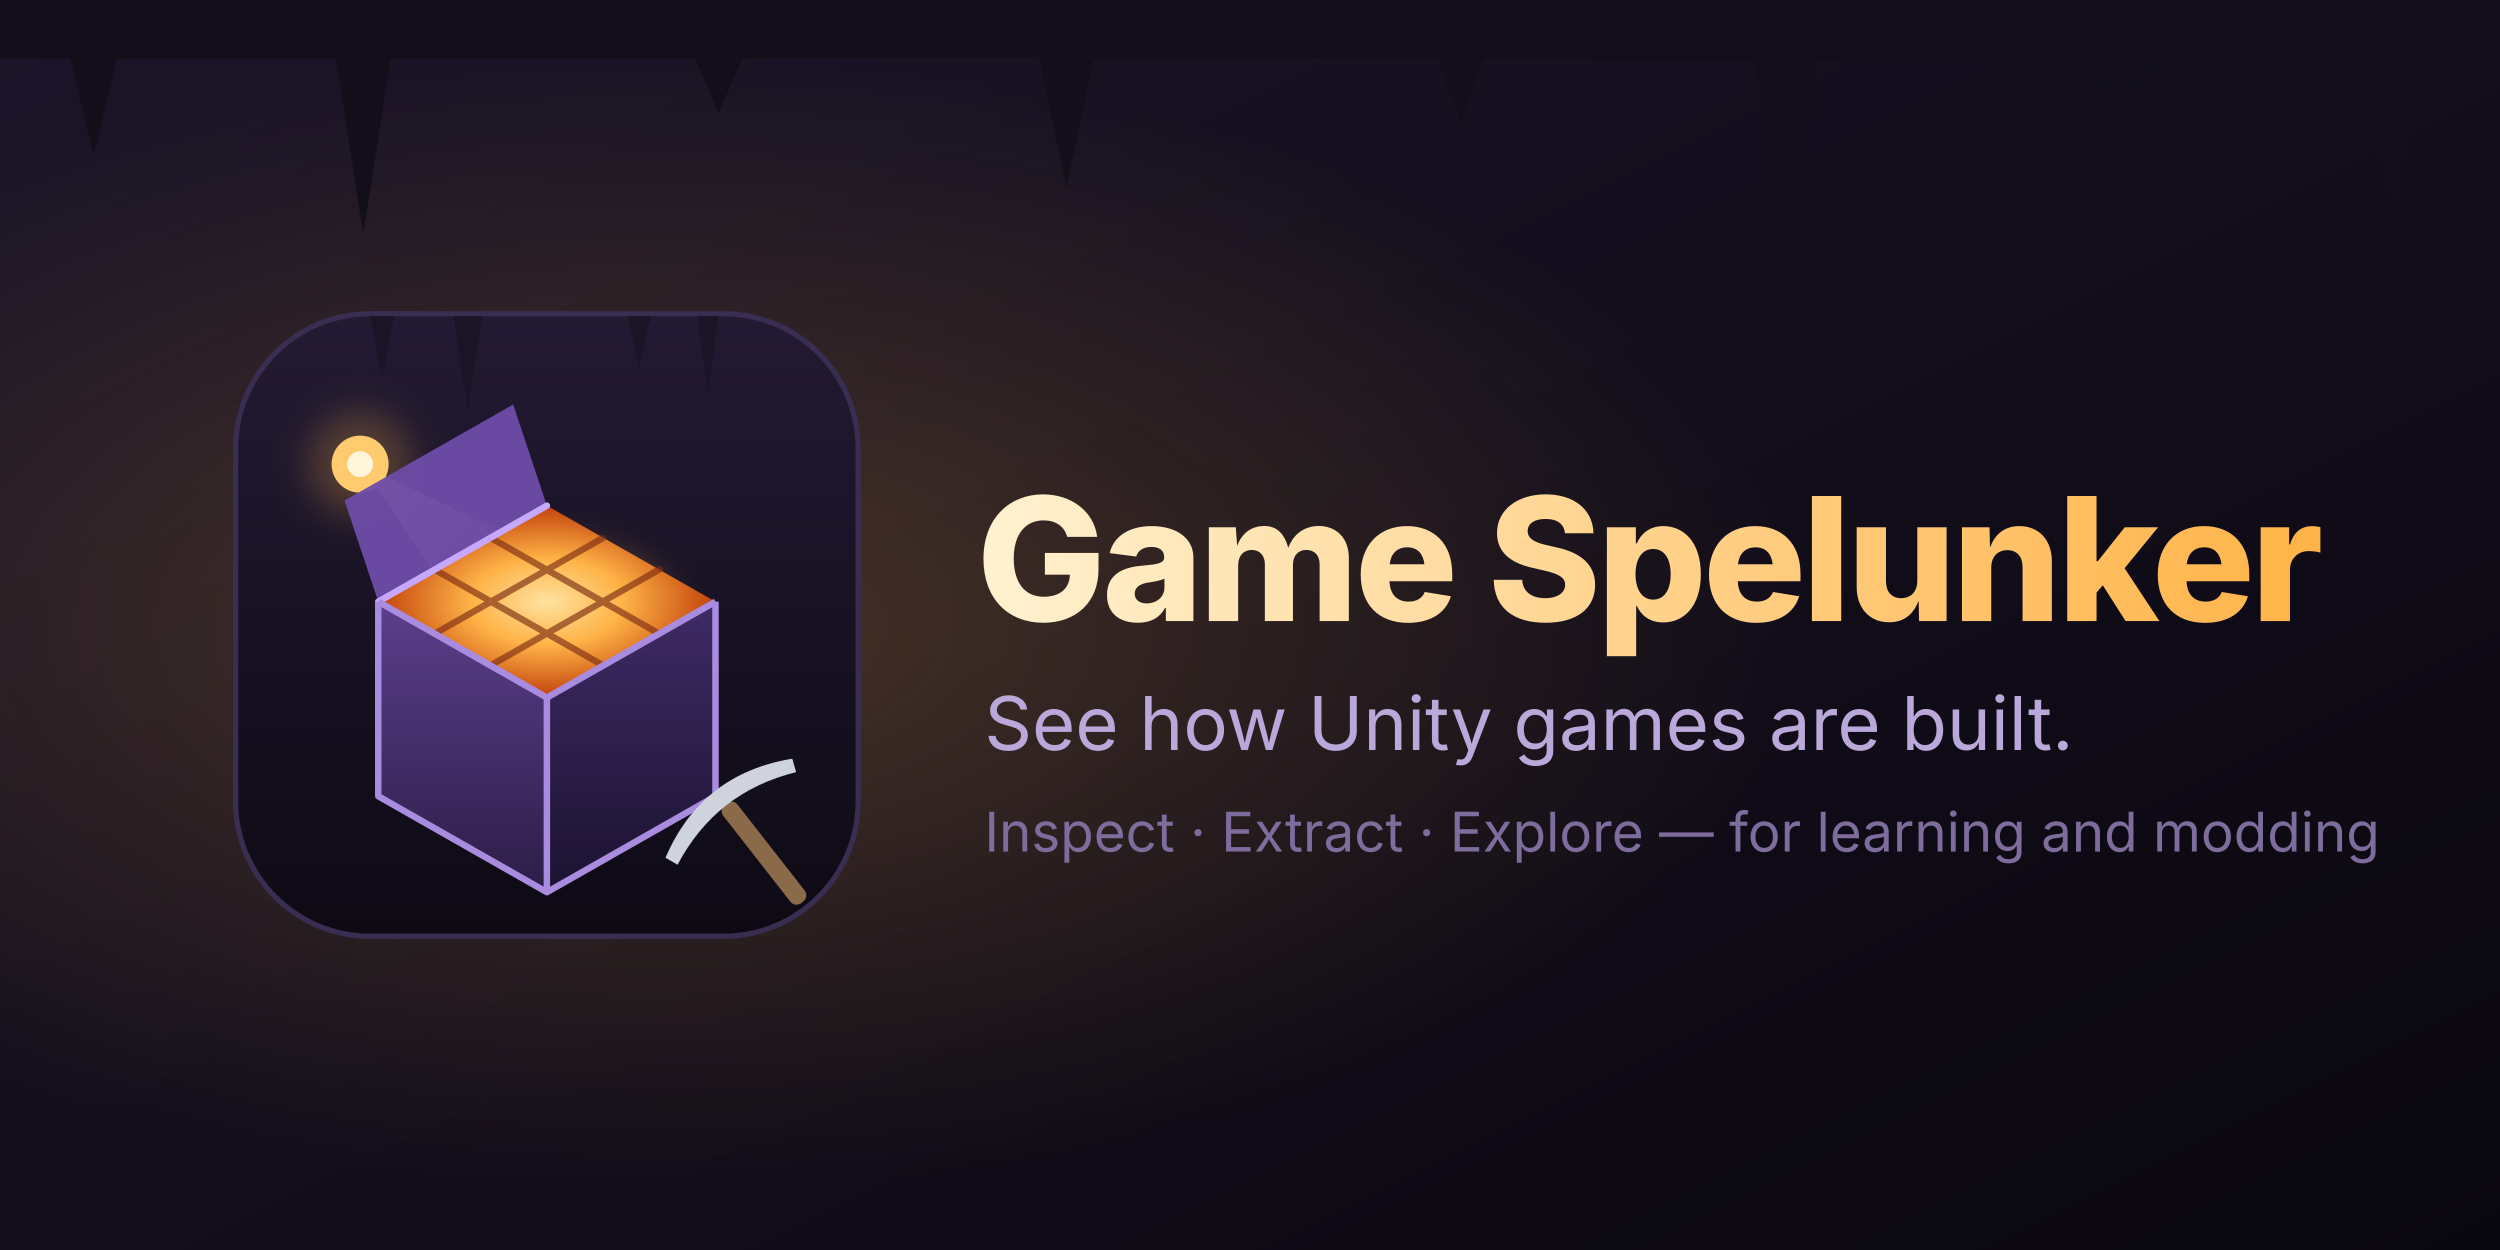
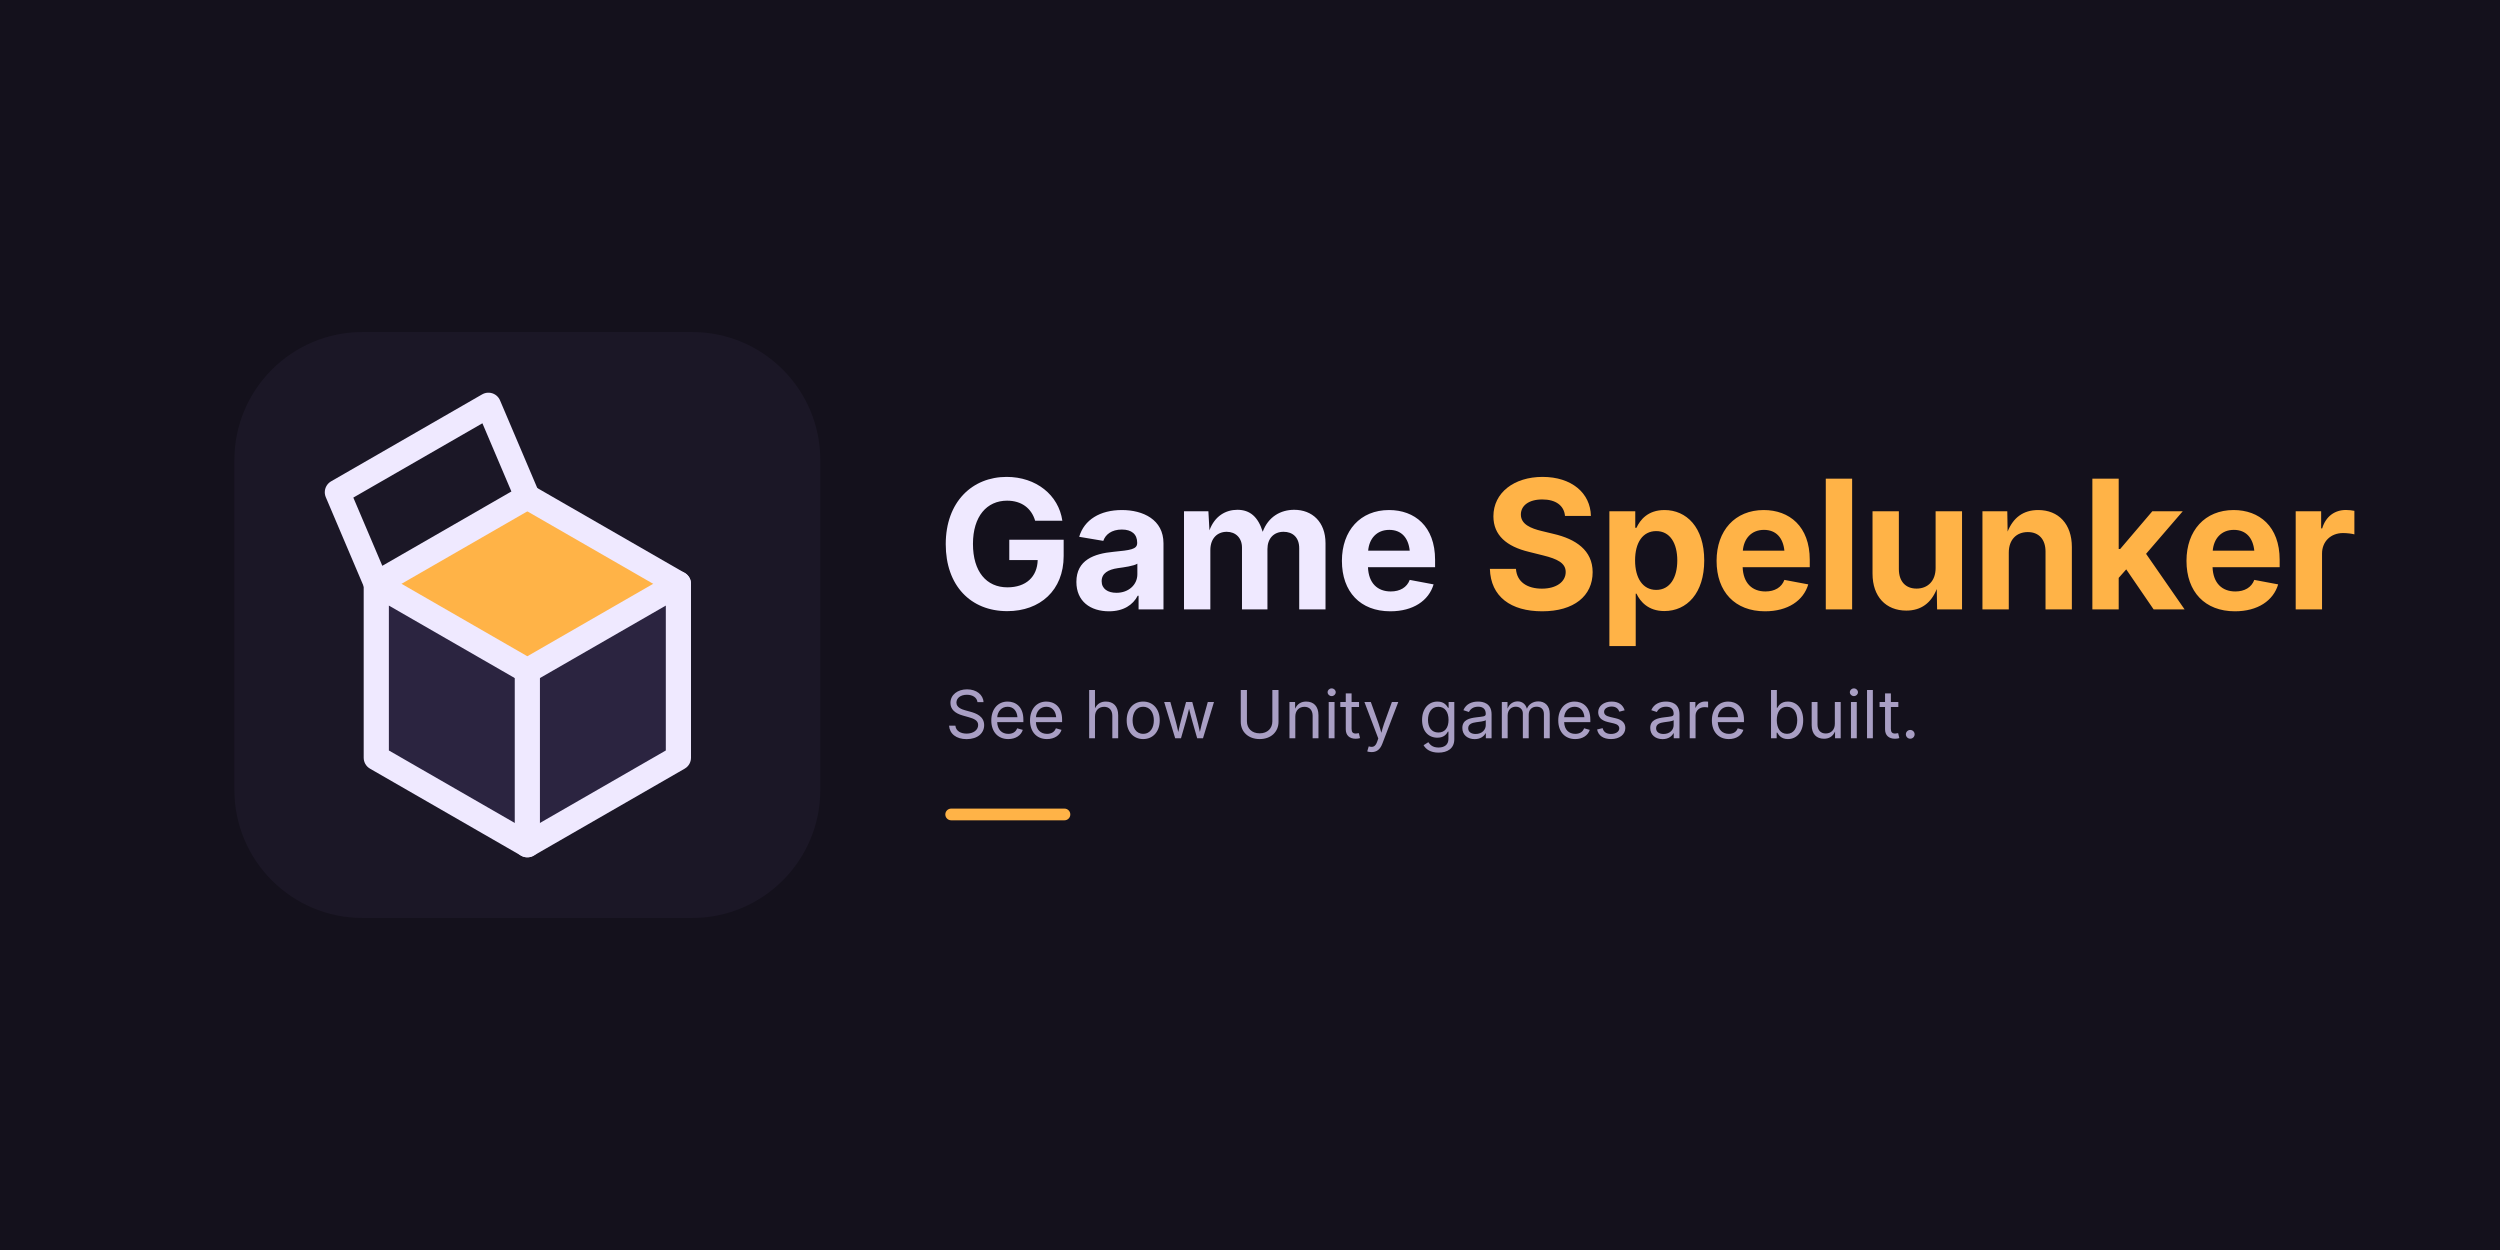
<svg xmlns="http://www.w3.org/2000/svg" viewBox="0 0 1280 640" width="1280" height="640">
-   <defs>
-     <linearGradient id="bannerBg" x1="0" y1="0" x2="1" y2="1">
-       <stop offset="0" stop-color="#1c1529" />
-       <stop offset="1" stop-color="#09070e" />
-     </linearGradient>
-     <radialGradient id="halo" cx="0.27" cy="0.5" r="0.45">
-       <stop offset="0" stop-color="#ffb347" stop-opacity="0.22" />
-       <stop offset="1" stop-color="#ffb347" stop-opacity="0" />
-     </radialGradient>
-     <linearGradient id="title" x1="0" y1="0" x2="1" y2="0">
-       <stop offset="0" stop-color="#fff1d0" />
-       <stop offset="1" stop-color="#ffb347" />
-     </linearGradient>
-   </defs>
-   <rect width="1280" height="640" fill="url(#bannerBg)" />
-   <rect width="1280" height="640" fill="url(#halo)" />
-   <path d="M0 0 H1280 V30 L1240 30 L1225 110 L1208 30 L1100 30 L1088 70 L1076 30 L930 30 L915 130 L898 30 L760 30 L748 64 L736 30 L560 30 L546 96 L532 30 L380 30 L368 58 L356 30 L200 30 L186 120 L172 30 L60 30 L48 80 L36 30 L0 30 Z" fill="#120e1a" />
-   <svg x="110" y="150" width="340" height="340" viewBox="0 0 512 512">
-     <defs>
-       <linearGradient id="bg" x1="0" y1="0" x2="0" y2="1">
-         <stop offset="0" stop-color="#231a33" />
-         <stop offset="1" stop-color="#0d0a14" />
-       </linearGradient>
-       <linearGradient id="beam" x1="0" y1="0" x2="1" y2="1">
-         <stop offset="0" stop-color="#ffd27a" stop-opacity="0.85" />
-         <stop offset="0.55" stop-color="#ffb347" stop-opacity="0.28" />
-         <stop offset="1" stop-color="#ff9f2e" stop-opacity="0" />
-       </linearGradient>
-       <radialGradient id="glow" cx="0.5" cy="0.5" r="0.5">
-         <stop offset="0" stop-color="#ffe2a0" />
-         <stop offset="0.45" stop-color="#ffb347" />
-         <stop offset="1" stop-color="#c2410c" />
-       </radialGradient>
-       <linearGradient id="left" x1="0" y1="0" x2="0" y2="1">
-         <stop offset="0" stop-color="#5b3f8c" />
-         <stop offset="1" stop-color="#2c1d47" />
-       </linearGradient>
-       <linearGradient id="right" x1="0" y1="0" x2="0" y2="1">
-         <stop offset="0" stop-color="#3f2b66" />
-         <stop offset="1" stop-color="#1b1230" />
-       </linearGradient>
-       <filter id="soft" x="-50%" y="-50%" width="200%" height="200%">
-         <feGaussianBlur stdDeviation="14" />
-       </filter>
-     </defs>
-     <rect x="16" y="16" width="480" height="480" rx="104" fill="url(#bg)" />
-     <rect x="16" y="16" width="480" height="480" rx="104" fill="none" stroke="#3a2d52" stroke-width="4" />
-     <path d="M120 18 L138 18 L129 66 Z M184 18 L206 18 L195 92 Z M318 18 L336 18 L327 58 Z M372 18 L388 18 L380 80 Z" fill="#1a1426" />
-     <path d="M112 132 L360 250 L248 330 Z" fill="url(#beam)" />
-     <circle cx="112" cy="132" r="22" fill="#ffd27a" />
-     <circle cx="112" cy="132" r="40" fill="#ffb347" opacity="0.25" filter="url(#soft)" />
-     <circle cx="112" cy="132" r="10" fill="#fff6dc" />
-     <g transform="translate(256 300)">
-       <ellipse cx="0" cy="-58" rx="92" ry="44" fill="#ffb347" opacity="0.45" filter="url(#soft)" />
-       <path d="M-130 -62 L0 12 L0 162 L-130 88 Z" fill="url(#left)" />
-       <path d="M130 -62 L0 12 L0 162 L130 88 Z" fill="url(#right)" />
-       <path d="M-130 -62 L0 -136 L130 -62 L0 12 Z" fill="url(#glow)" />
-       <g stroke="#7c2d12" stroke-width="5" stroke-linecap="round" opacity="0.65">
-         <path d="M-87 -87 L43 -13" />
-         <path d="M-43 -111 L87 -37" />
-         <path d="M-87 -37 L43 -111" />
-         <path d="M-43 -13 L87 -87" />
-       </g>
-       <path d="M-130 -62 L0 -136 L-26 -214 L-156 -140 Z" fill="#6d4ca8" opacity="0.95" />
-       <path d="M-130 -62 L0 -136" stroke="#c7a8ff" stroke-width="5" stroke-linecap="round" />
-       <g fill="none" stroke="#a98be0" stroke-width="5" stroke-linejoin="round">
-         <path d="M-130 -62 L0 12 L130 -62" />
-         <path d="M0 12 L0 162" />
-         <path d="M-130 -62 L-130 88 L0 162 L130 88 L130 -62" />
-       </g>
-     </g>
-     <g transform="translate(400 402) rotate(-38)">
-       <rect x="-7" y="-10" width="14" height="96" rx="6" fill="#8b6a4a" />
-       <path d="M-62 -6 Q0 -40 62 -6 L58 4 Q0 -22 -58 4 Z" fill="#cfd3dc" />
+   <rect width="1280" height="640" fill="#14111c" />
+   <svg x="120" y="170" width="300" height="300" viewBox="0 0 512 512">
+     <rect width="512" height="512" rx="112" fill="#1b1726" />
+     <g transform="translate(256 286)" stroke-linejoin="round" stroke-linecap="round">
+       <path d="M-132 -66 L0 -142 L132 -66 L0 10 Z" fill="#ffb347" />
+       <path d="M-132 -66 L0 -142 L-34 -222 L-166 -146 Z" fill="#1b1726" stroke="#efe9ff" stroke-width="22" />
+       <path d="M-132 -66 L0 10 L132 -66 L132 86 L0 162 L-132 86 Z" fill="#2b2440" stroke="#efe9ff" stroke-width="22" />
+       <path d="M0 10 L0 162" stroke="#efe9ff" stroke-width="22" />
+       <path d="M0 -142 L132 -66" stroke="#efe9ff" stroke-width="22" />
    </g>
  </svg>
-   <text x="500" y="318" font-family="Segoe UI, Inter, Arial, sans-serif" font-size="88" font-weight="800" fill="url(#title)" letter-spacing="-2">Game Spelunker</text>
-   <text x="504" y="384" font-family="Segoe UI, Inter, Arial, sans-serif" font-size="38" fill="#b9a8d9">See how Unity games are built.</text>
-   <text x="504" y="436" font-family="Segoe UI, Inter, Arial, sans-serif" font-size="28" fill="#7d6c9c">Inspect · Extract · Explore — for learning and modding</text>
+   <text x="480" y="312" font-family="Segoe UI, Inter, Arial, sans-serif" font-size="92" font-weight="700" fill="#efe9ff" letter-spacing="-1">Game <tspan fill="#ffb347">Spelunker</tspan>
+   </text>
+   <text x="484" y="378" font-family="Segoe UI, Inter, Arial, sans-serif" font-size="34" fill="#a99fc4">See how Unity games are built.</text>
+   <rect x="484" y="414" width="64" height="6" rx="3" fill="#ffb347" />
</svg>
